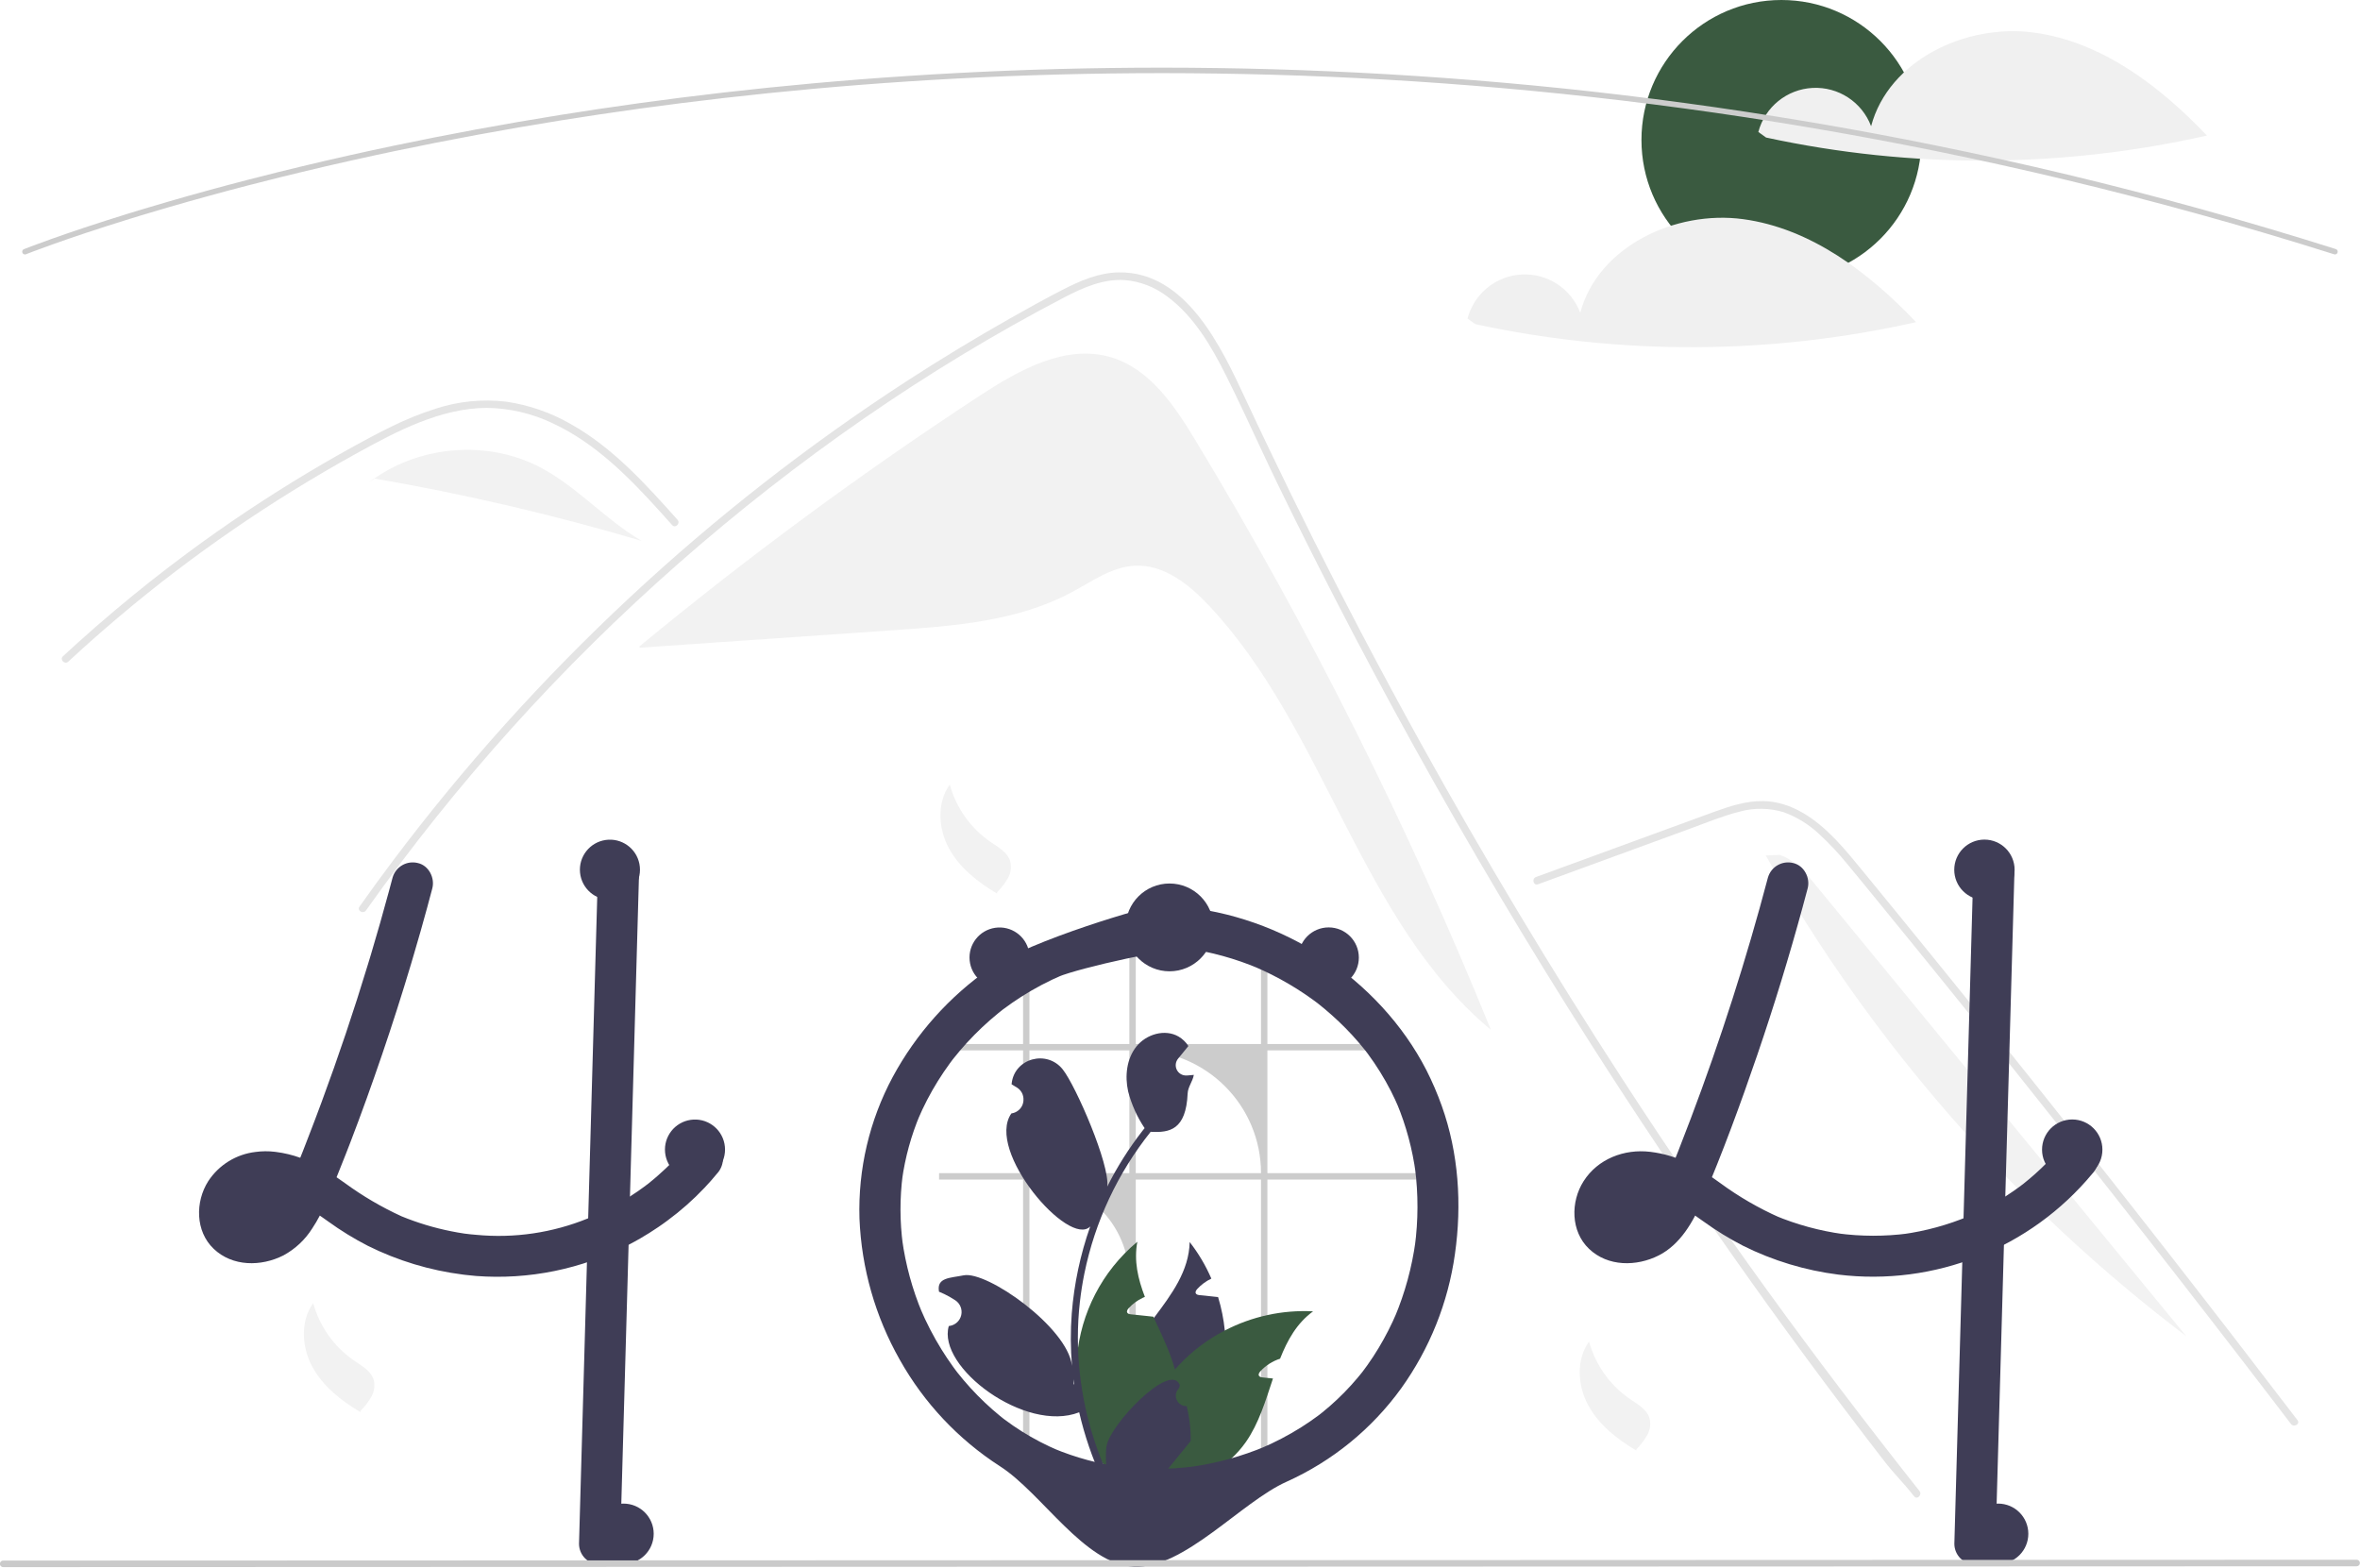
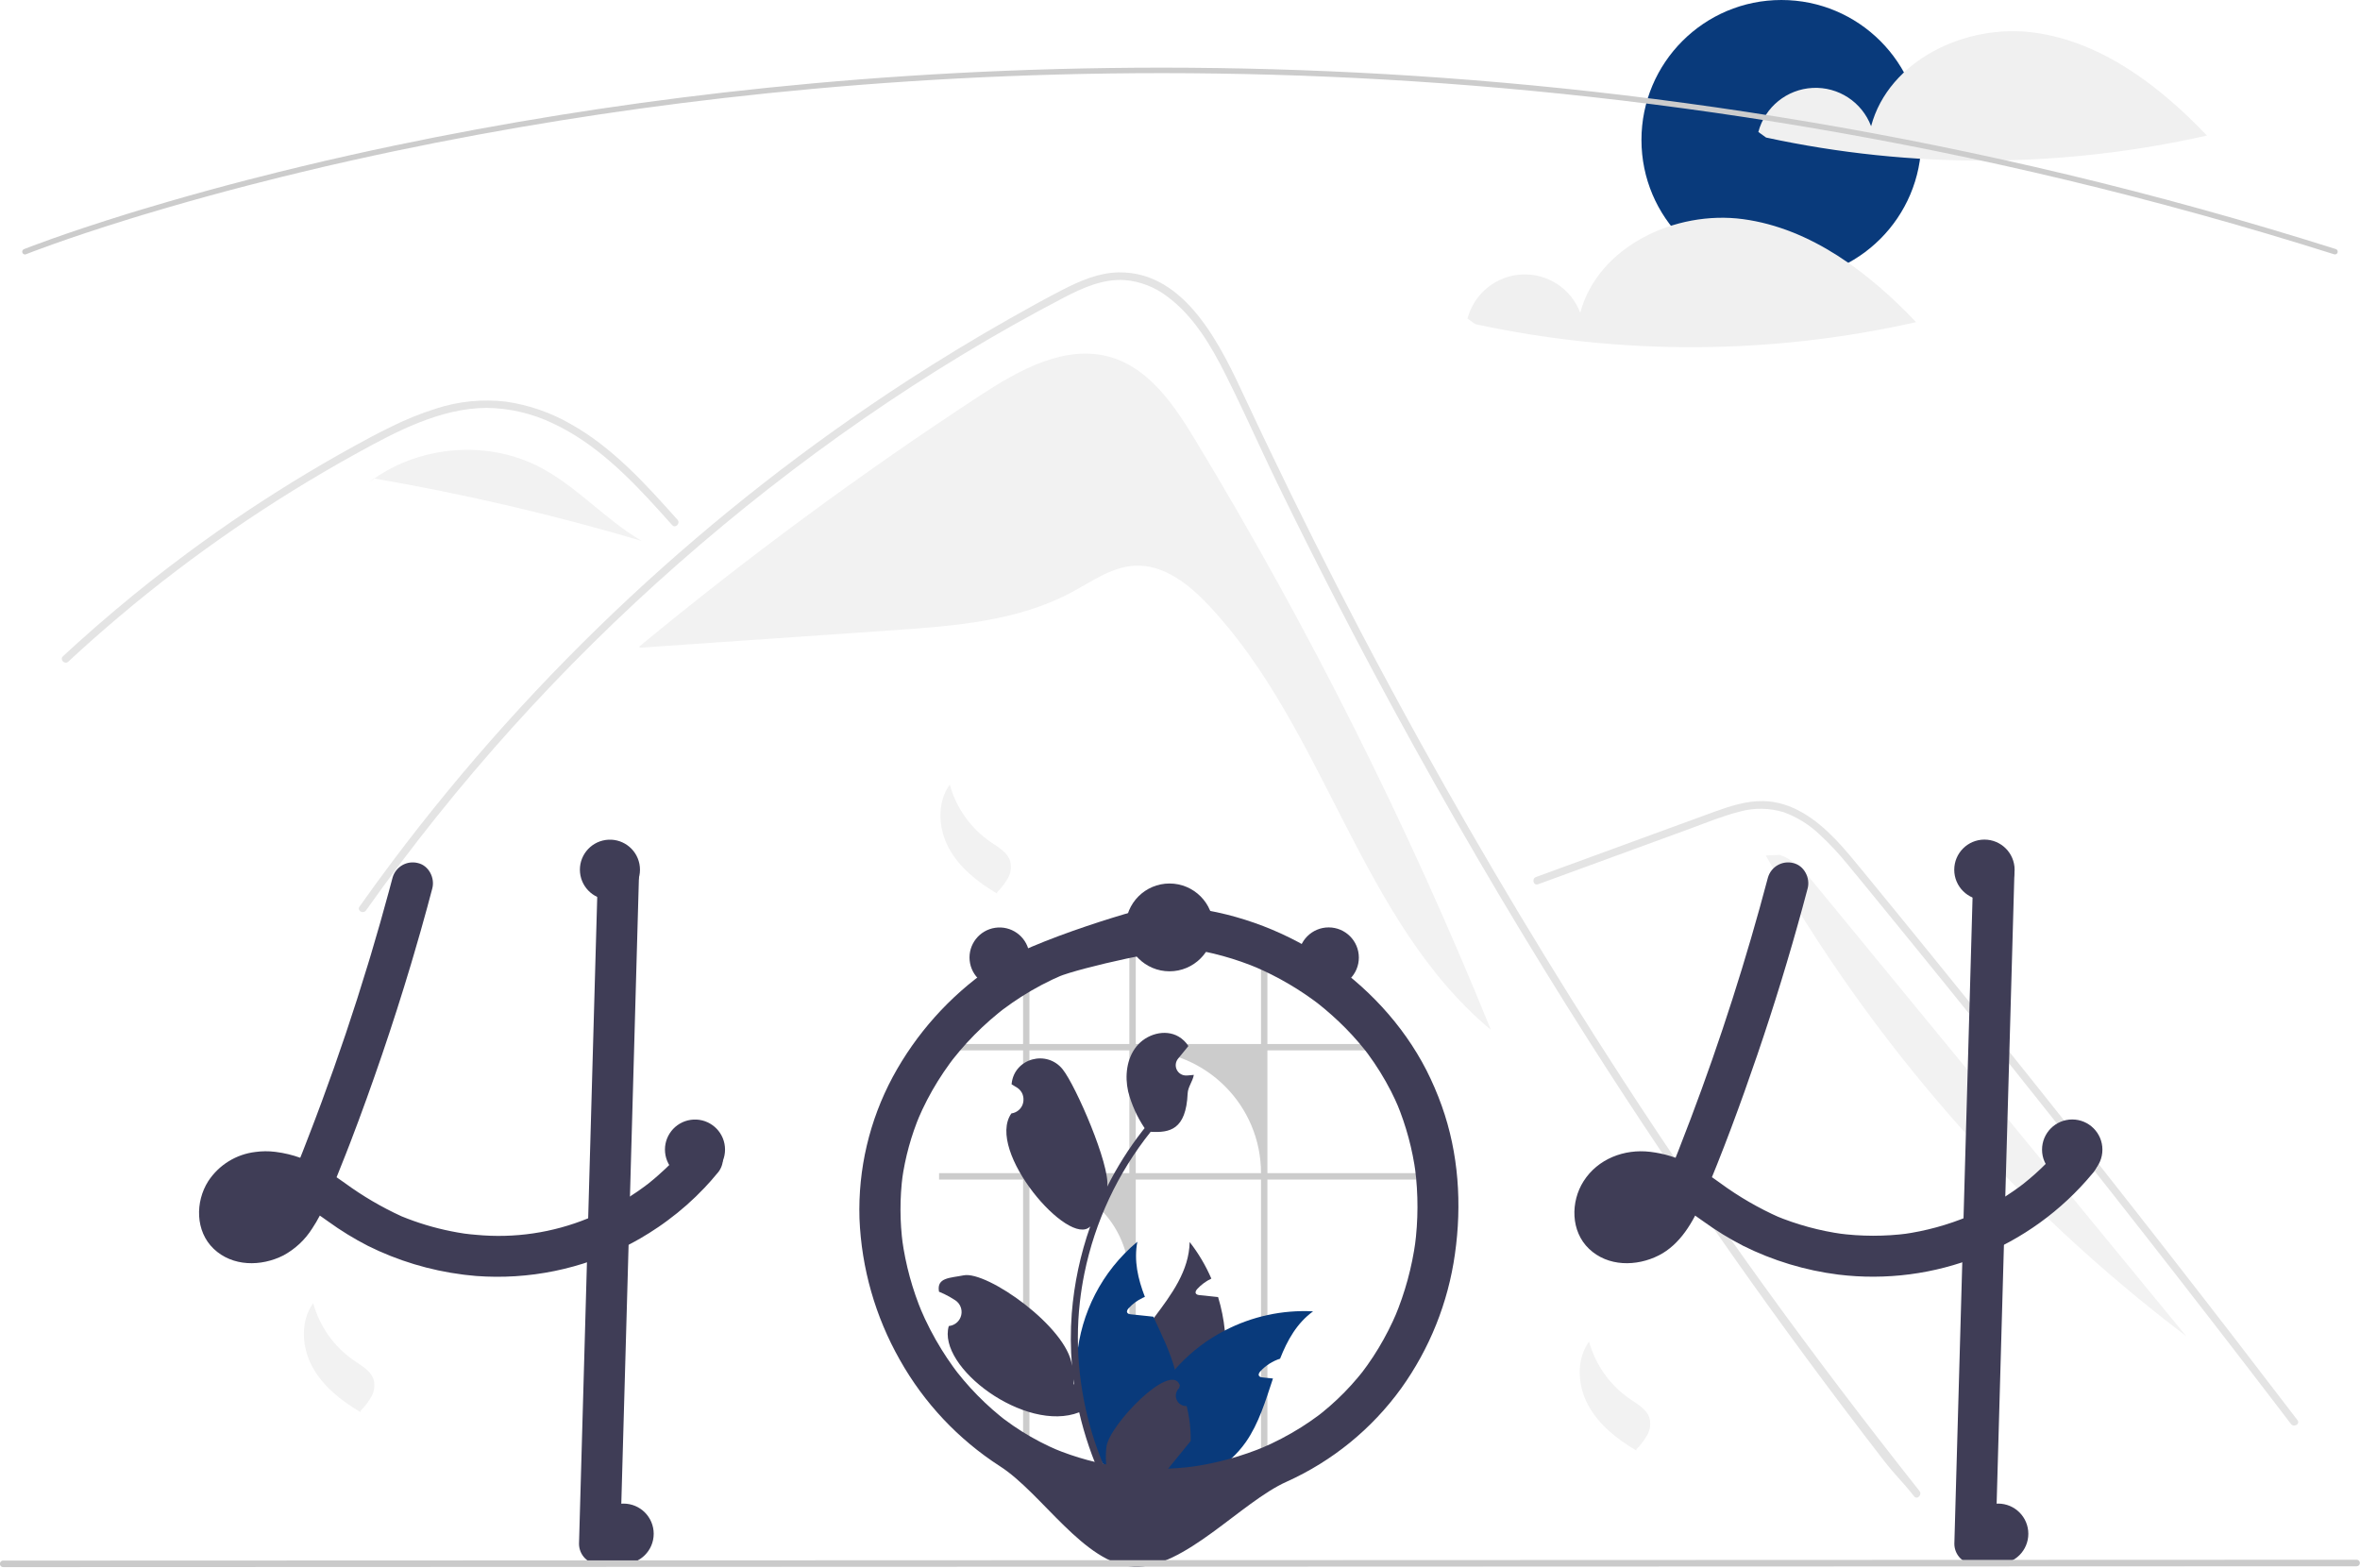
<svg xmlns="http://www.w3.org/2000/svg" width="860.131" height="571.148" viewBox="0 0 860.131 571.148" role="img" artist="Katerina Limpitsouni" source="https://undraw.co/">
  <path d="M605.67,324.953c-7.669-12.684-16.757-26.228-30.99-30.37-16.482-4.796-33.413,4.732-47.775,14.135a1392.157,1392.157,0,0,0-123.893,91.283l.043.492q46.226-3.188,92.451-6.376c22.265-1.535,45.296-3.283,64.972-13.816,7.467-3.997,14.745-9.336,23.206-9.708,10.512-.462,19.677,6.879,26.88,14.549,42.607,45.371,54.937,114.754,102.738,154.616A1516.995,1516.995,0,0,0,605.67,324.953Z" transform="translate(-169.9343 -164.426)" fill="#f2f2f2" />
  <path d="M867.571,709.781c-4.712-5.95-6.637-7.343-11.285-13.348q-56.764-73.416-106.708-151.792-33.924-53.23-64.483-108.504-14.549-26.278-28.3-52.969-10.67-20.695-20.865-41.638c-1.944-3.988-3.832-7.994-5.711-12.009-4.428-9.442-8.773-18.93-13.439-28.244-5.317-10.616-11.789-21.745-21.553-28.877a29.405,29.405,0,0,0-15.319-5.895c-7.948-.513-15.282,2.769-22.176,6.353-50.439,26.301-97.659,59.276-140.37,96.798A730.778,730.778,0,0,0,303.322,496.247c-1.008,1.439-3.392.064-2.374-1.384q6.009-8.498,12.257-16.813A734.817,734.817,0,0,1,500.805,303.064q18.248-11.826,37.183-22.542c6.362-3.603,12.752-7.16,19.251-10.497,6.371-3.273,13.137-6.215,20.416-6.325,24.77-.385,37.595,27.667,46.405,46.542q4.153,8.911,8.406,17.766,16.075,33.621,33.387,66.628,10.685,20.379,21.837,40.52,34.707,62.718,73.779,122.897c34.506,53.143,68.737,100.089,108.046,149.785C870.596,709.213,868.662,711.175,867.571,709.781Z" transform="translate(-169.9343 -164.426)" fill="#e4e4e4" />
  <path d="M414.916,355.804c-1.439-1.604-2.869-3.209-4.318-4.813-11.422-12.633-23.679-25.118-39.364-32.361a57.11,57.11,0,0,0-23.927-5.546c-8.562.028-16.932,2.273-24.843,5.418-3.74,1.494-7.398,3.19-11.001,4.996-4.116,2.072-8.159,4.281-12.183,6.509q-11.331,6.27-22.368,13.091-21.961,13.572-42.546,29.216-10.671,8.113-20.902,16.758-9.516,8.031-18.646,16.492c-1.302,1.201-3.245-.743-1.944-1.943,1.604-1.494,3.227-2.979,4.85-4.446q6.875-6.215,13.971-12.193,12.939-10.918,26.549-20.993,21.163-15.676,43.783-29.225,11.304-6.765,22.918-12.963c2.338-1.247,4.703-2.466,7.096-3.621a113.116,113.116,0,0,1,16.868-6.866,60.006,60.006,0,0,1,25.476-2.503,66.327,66.327,0,0,1,23.505,8.131c15.401,8.608,27.346,21.919,38.97,34.909C418.033,355.171,416.099,357.124,414.916,355.804Z" transform="translate(-169.9343 -164.426)" fill="#e4e4e4" />
  <path d="M730.477,486.711l36.905-13.498,18.323-6.702c5.968-2.183,11.921-4.667,18.09-6.23a28.539,28.539,0,0,1,16.374.209,37.738,37.738,0,0,1,12.771,7.917,103.64,103.64,0,0,1,10.475,11.186c3.989,4.794,7.92,9.639,11.868,14.467q24.441,29.891,48.563,60.041,24.121,30.15,47.92,60.556,23.857,30.48,47.385,61.216,2.882,3.765,5.76,7.534c1.06,1.388,3.449.02,2.375-1.388Q983.582,650.974,959.549,620.184q-24.092-30.864-48.516-61.466-24.424-30.601-49.179-60.937-6.167-7.558-12.354-15.099c-3.48-4.241-6.92-8.527-10.736-12.474-7.005-7.245-15.758-13.648-26.234-13.822-6.16-.102-12.121,1.852-17.844,3.923-6.17,2.232-12.325,4.506-18.486,6.759l-37.163,13.592-9.291,3.398c-1.649.603-.937,3.262.731,2.652Z" transform="translate(-169.9343 -164.426)" fill="#e4e4e4" />
  <path d="M366.377,334.526c-18.754-9.639-42.771-7.751-60.005,4.291a855.847,855.847,0,0,1,97.371,22.726C390.46,353.759,380.07,341.563,366.377,334.526Z" transform="translate(-169.9343 -164.426)" fill="#f2f2f2" />
  <path d="M306.188,338.784l-3.61,2.935c1.221-1.027,2.491-1.99,3.795-2.901C306.311,338.807,306.249,338.795,306.188,338.784Z" transform="translate(-169.9343 -164.426)" fill="#f2f2f2" />
  <path d="M831.549,486.846c-3.633-4.422-7.56-9.052-12.994-10.848l-5.073.2A575.436,575.436,0,0,0,966.749,651.418Q899.149,569.132,831.549,486.846Z" transform="translate(-169.9343 -164.426)" fill="#f2f2f2" />
  <path d="M516.084,450.367A37.481,37.481,0,0,0,531.015,471.325c2.82,1.92,6.157,3.762,7.122,7.035a8.379,8.379,0,0,1-.874,6.15,24.884,24.884,0,0,1-3.861,5.041l-.137.512c-6.998-4.147-13.656-9.393-17.522-16.551s-4.406-16.539.341-23.145" transform="translate(-169.9343 -164.426)" fill="#f2f2f2" />
  <path d="M749.084,653.367A37.481,37.481,0,0,0,764.015,674.325c2.82,1.92,6.157,3.762,7.122,7.035a8.379,8.379,0,0,1-.874,6.15,24.884,24.884,0,0,1-3.861,5.041l-.137.512c-6.998-4.147-13.656-9.393-17.522-16.551s-4.406-16.539.341-23.145" transform="translate(-169.9343 -164.426)" fill="#f2f2f2" />
  <path d="M284.084,639.367A37.481,37.481,0,0,0,299.015,660.325c2.82,1.92,6.157,3.762,7.122,7.035a8.379,8.379,0,0,1-.874,6.15,24.884,24.884,0,0,1-3.861,5.041l-.137.512c-6.998-4.147-13.656-9.393-17.522-16.551s-4.406-16.539.341-23.145" transform="translate(-169.9343 -164.426)" fill="#f2f2f2" />
-   <circle cx="649.249" cy="51" r="51" fill="#3a5a40" />
+   <circle cx="649.249" cy="51" r="51" fill="#093a7b" />
  <path d="M911.219,176.296c-24.717-3.341-52.935,10.019-59.341,34.124a21.597,21.597,0,0,0-41.094,2.109l2.83,2.027a372.275,372.275,0,0,0,160.659-.726C957.079,195.76,935.935,179.637,911.219,176.296Z" transform="translate(-169.9343 -164.426)" fill="#f0f0f0" />
  <path d="M805.219,244.296c-24.717-3.341-52.935,10.019-59.341,34.124a21.597,21.597,0,0,0-41.094,2.109l2.83,2.027a372.275,372.275,0,0,0,160.659-.726C851.079,263.76,829.935,247.637,805.219,244.296Z" transform="translate(-169.9343 -164.426)" fill="#f0f0f0" />
  <path d="M1020.946,257.154a.982.982,0,0,1-.302-.047C756.237,173.489,523.199,184.424,374.264,208.321c-20.269,3.251-40.591,7.006-60.404,11.161-5.058,1.06-10.306,2.195-15.597,3.378-6.319,1.407-12.554,2.856-18.532,4.306q-3.873.917-7.595,1.849c-3.758.928-7.572,1.895-11.66,2.957-4.568,1.178-9.209,2.413-13.797,3.672a.442.442,0,0,1-.051.015l0.0.001c-5.183,1.415-10.338,2.871-15.323,4.325-2.698.779-5.304,1.548-7.799,2.307-.279.077-.526.151-.776.228l-.536.163c-.311.095-.617.188-.924.275l-.02.006 0.0.001-.812.252c-.968.293-1.912.579-2.841.864-24.545,7.566-38.038,12.949-38.171,13.002a1,1,0,1,1-.744-1.856c.134-.053,13.693-5.463,38.328-13.058.932-.286,1.879-.572,2.85-.866l.754-.234c.026-.01.052-.018.078-.025.305-.087.61-.18.919-.273l.537-.163c.268-.081.531-.161.801-.235,2.479-.754,5.093-1.524,7.798-2.307,4.987-1.455,10.147-2.911,15.334-4.328.016-.006.033-.01.049-.015v-.001c4.604-1.263,9.263-2.503,13.845-3.685,4.094-1.063,7.915-2.032,11.68-2.962q3.738-.93,7.609-1.853c5.985-1.451,12.233-2.902,18.563-4.312,5.299-1.184,10.556-2.322,15.622-3.383,19.843-4.162,40.198-7.923,60.497-11.179C523.096,182.415,756.467,171.463,1021.246,255.201a1.0 1,0,0,1-.301,1.953Z" transform="translate(-169.9343 -164.426)" fill="#ccc" />
  <path d="M432.923,584.266a6.729,6.729,0,0,0-1.7-2.67,6.43,6.43,0,0,0-.92-.71c-2.61-1.74-6.51-2.13-8.99,0a5.81,5.81,0,0,0-.69.71q-1.11,1.365-2.28,2.67c-1.28,1.46-2.59,2.87-3.96,4.24-.39.38-.78.77-1.18,1.15-.23.23-.46.45-.69.67-.88.84-1.78,1.65-2.69,2.45-.48.43-.96.85-1.45,1.26-.73.61-1.46,1.22-2.2,1.81-.07.05-.14.1-.21.16-.02.01-.03.03-.05.04-.01,0-.02,0-.03.02a.179.179,0,0,0-.07.05c-.22.15-.37.25-.48.34.04-.02.08-.05.12-.07-.18.14-.37.28-.55.42-1.75,1.29-3.54,2.53-5.37,3.69a99.21,99.21,0,0,1-14.22,7.55c-.33.13-.67.27-1.01.4a85.97,85.97,0,0,1-40.85,6.02q-2.13-.165-4.26-.45c-1.64-.24-3.27-.53-4.89-.86a97.932,97.932,0,0,1-18.02-5.44,118.652,118.652,0,0,1-20.66-12.12c-1-.71-2.01-1.42-3.02-2.11,1.15-2.82,2.28-5.64,3.38-8.48.55-1.37,1.08-2.74,1.6-4.12,4.09-10.63,7.93-21.36,11.61-32.13q5.58-16.365,10.53-32.92.51-1.68.99-3.36,2.595-8.745,4.98-17.53c.15-.57.31-1.13.45-1.7q.69-2.52,1.35-5.04c1-3.79-1.26-8.32-5.24-9.23a7.634,7.634,0,0,0-9.22,5.24c-.43,1.62-.86,3.23-1.3,4.85q-3.165,11.745-6.66,23.41-.51,1.68-1.02,3.36-7.71,25.41-16.93,50.31-1.11,3.015-2.25,6.01c-.37.98-.74,1.96-1.12,2.94-.73,1.93-1.48,3.86-2.23,5.79-.43,1.13-.87,2.26-1.31,3.38-.29.71-.57,1.42-.85,2.12a41.809,41.809,0,0,0-8.81-2.12l-.48-.06a27.397,27.397,0,0,0-7.01.06,23.914,23.914,0,0,0-17.24,10.66c-4.77,7.51-4.71,18.25,1.98,24.63,6.89,6.57,17.32,6.52,25.43,2.41a28.351,28.351,0,0,0,10.52-9.86,50.569,50.569,0,0,0,2.74-4.65c.21.14.42.28.63.43.8.56,1.6,1.13,2.39,1.69a111.738,111.738,0,0,0,14.51,8.91,108.359,108.359,0,0,0,34.62,10.47c.27.03.53.07.8.1,1.33.17,2.67.3,4.01.41a103.782,103.782,0,0,0,55.58-11.36q2.175-1.125,4.31-2.36,3.315-1.92,6.48-4.08c1.15-.78,2.27-1.57,3.38-2.4a101.042,101.042,0,0,0,13.51-11.95q2.355-2.475,4.51-5.11a8.061,8.061,0,0,0,2.2-5.3A7.564,7.564,0,0,0,432.923,584.266Zm-165.59,23.82c.21-.15.42-.31.62-.47C267.893,607.766,267.603,607.936,267.333,608.086Zm3.21-3.23c-.23.26-.44.52-.67.78a23.366,23.366,0,0,1-2.25,2.2c-.11.1-.23.2-.35.29a.01.01,0,0,0-.01.01,3.804,3.804,0,0,0-.42.22q-.645.39-1.32.72a17.005,17.005,0,0,1-2.71.75,16.799,16.799,0,0,1-2.13.02h-.02a14.823,14.823,0,0,1-1.45-.4c-.24-.12-.47-.26-.7-.4-.09-.08-.17-.16-.22-.21a2.44,2.44,0,0,1-.27-.29.01.01,0,0,0-.01-.01c-.11-.2-.23-.4-.34-.6a.031.031,0,0,1-.01-.02c-.08-.25-.15-.51-.21-.77a12.511,12.511,0,0,1,.01-1.37,13.467,13.467,0,0,1,.54-1.88,11.068,11.068,0,0,1,.69-1.26c.02-.04.12-.2.23-.38.01-.01.01-.01.01-.02.15-.17.3-.35.46-.51.27-.3.56-.56.85-.83a18.022,18.022,0,0,1,1.75-1.01,19.481,19.481,0,0,1,2.93-.79,24.989,24.989,0,0,1,4.41.04,30.301,30.301,0,0,1,4.1,1.01,36.945,36.945,0,0,1-2.77,4.54C270.623,604.746,270.583,604.806,270.543,604.856Zm-11.12-3.29a2.18,2.18,0,0,1-.31.39A1.409,1.409,0,0,1,259.423,601.566Z" transform="translate(-169.9343 -164.426)" fill="#3f3d56" />
  <path d="M402.863,482.136q-.135,4.71-.27,9.42-.285,10.455-.59,20.92-.315,11.775-.66,23.54-.165,6.075-.34,12.15-.465,16.365-.92,32.72c-.03,1.13-.07,2.25-.1,3.38q-.225,8.115-.45,16.23-.255,8.805-.5,17.61-.18,6.6-.37,13.21-1.35,47.895-2.7,95.79a7.648,7.648,0,0,1-7.5,7.5,7.561,7.561,0,0,1-7.5-7.5q.75-26.94,1.52-53.88.675-24.36,1.37-48.72.225-8.025.45-16.06.345-12.09.68-24.18c.03-1.13.07-2.25.1-3.38.02-.99.05-1.97.08-2.96q.66-23.475,1.32-46.96.27-9.24.52-18.49.3-10.545.6-21.08c.09-3.09.17-6.17.26-9.26a7.648,7.648,0,0,1,7.5-7.5A7.561,7.561,0,0,1,402.863,482.136Z" transform="translate(-169.9343 -164.426)" fill="#3f3d56" />
  <path d="M814.291,484.217a893.238,893.238,0,0,1-28.161,87.941c-3.007,7.946-6.083,15.877-9.371,23.712l.756-1.792a54.583,54.583,0,0,1-5.59,10.612q-.229.321-.467.636,1.166-1.49.443-.589c-.254.301-.505.602-.768.895a23.664,23.664,0,0,1-2.249,2.203q-.301.258-.612.504l.938-.729c-.109.257-.873.597-1.111.743a18.254,18.254,0,0,1-2.405,1.219l1.792-.756a19.086,19.086,0,0,1-4.231,1.161l1.994-.268a17.021,17.021,0,0,1-4.298.046l1.994.268a14.002,14.002,0,0,1-3.405-.917l1.792.756a12.012,12.012,0,0,1-1.679-.896c-.271-.177-1.105-.809-.015.025,1.133.866.146.074-.088-.156-.194-.192-.37-.4-.56-.595-.882-.905.996,1.557.397.499a18.182,18.182,0,0,1-.878-1.637l.756,1.792a11.925,11.925,0,0,1-.728-2.651l.268,1.994a13.651,13.651,0,0,1-.003-3.405l-.268,1.994a15.964,15.964,0,0,1,.995-3.68l-.756,1.792a16.729,16.729,0,0,1,1.178-2.298,6.729,6.729,0,0,1,.729-1.071c.049.016-1.269,1.513-.569.757.183-.198.354-.406.539-.602.296-.314.614-.601.926-.898,1.045-.994-1.462.966-.257.179a19.049,19.049,0,0,1,2.749-1.499l-1.792.756a20.311,20.311,0,0,1,4.995-1.34l-1.994.268a25.628,25.628,0,0,1,6.461.076l-1.994-.268a33.211,33.211,0,0,1,7.892,2.22l-1.792-.756c5.39,2.314,10.163,5.749,14.928,9.118a111.95,111.95,0,0,0,14.506,8.906,108.388,108.388,0,0,0,34.622,10.474,103.933,103.933,0,0,0,92.586-36.752,8.078,8.078,0,0,0,2.197-5.303,7.632,7.632,0,0,0-2.197-5.303c-2.752-2.526-7.949-3.239-10.607,0a95.636,95.636,0,0,1-8.107,8.727q-2.017,1.914-4.142,3.71-1.214,1.026-2.461,2.011c-.393.311-1.619,1.138.263-.197-.431.306-.845.64-1.271.955a99.269,99.269,0,0,1-20.332,11.565l1.792-.756a96.836,96.836,0,0,1-24.171,6.622l1.994-.268a97.643,97.643,0,0,1-25.754-.038l1.994.268a99.8,99.8,0,0,1-24.857-6.77l1.792.756a116.025,116.025,0,0,1-21.736-12.591,86.877,86.877,0,0,0-11.113-6.994,42.824,42.824,0,0,0-14.438-4.389c-9.439-1.111-19.057,2.566-24.246,10.72-4.776,7.505-4.714,18.244,1.974,24.625,6.888,6.572,17.318,6.517,25.436,2.406,7.817-3.959,12.513-12.185,15.815-19.942,7.431-17.455,14.01-35.314,20.14-53.263q9.097-26.637,16.499-53.813.917-3.366,1.807-6.739c1.001-3.789-1.261-8.32-5.238-9.226a7.633,7.633,0,0,0-9.226,5.238Z" transform="translate(-169.9343 -164.426)" fill="#3f3d56" />
  <path d="M889.124,482.136l-2.7,95.793-2.685,95.294-1.518,53.884a7.565,7.565,0,0,0,7.5,7.5,7.649,7.649,0,0,0,7.5-7.5l2.7-95.793,2.685-95.294,1.518-53.884a7.565,7.565,0,0,0-7.5-7.5,7.649,7.649,0,0,0-7.5,7.5Z" transform="translate(-169.9343 -164.426)" fill="#3f3d56" />
  <path d="M629.526,700.361h2.329V594.319h54.329v-2.323H631.855V547.252H673.81q-.923-1.173-1.899-2.317H631.855V515.382c-.77-.328-1.547-.645-2.329-.944V544.935h-45.652V507.07c-.782.036-1.553.09-2.329.155v37.71h-36.42V516.684c-.782.346-1.553.711-2.317,1.093V544.935h-30.616v2.317h30.616v44.744h-30.616v2.323h30.616V700.361h2.317V594.319a36.413,36.413,0,0,1,36.42,36.42v69.622h2.329V594.319h45.652Zm-84.401-108.365V547.252h36.42v44.744Zm38.749,0V547.252h.914a44.741,44.741,0,0,1,44.738,44.744Z" transform="translate(-169.9343 -164.426)" opacity="0.2" />
  <path d="M615.303,668.566a63.059,63.059,0,0,1-20.05,33.7c-.74.64-1.48,1.26-2.25,1.87q-2.805.255-5.57.52c-1.53.14-3.04.29-4.54.43l-.27.03-.19-1.64-.76-6.64a37.623,37.623,0,0,1-3.3-32.44c2.64-7.12,7.42-13.41,12.12-19.65,6.49-8.62,12.8-17.14,13.03-27.65a60.544,60.544,0,0,1,7.9,13.33,16.432,16.432,0,0,0-5.12,3.77c-.41.45-.82,1.08-.54,1.62.24.46.84.57,1.36.63,1.25.13,2.51.26,3.76.39,1,.11,2,.21,3,.32a63.99,63.99,0,0,1,2.45,12.18A61.189,61.189,0,0,1,615.303,668.566Z" transform="translate(-169.9343 -164.426)" fill="#3f3d56" />
-   <path d="M648.503,642.356c-5.9,4.29-9.35,10.46-12.03,17.26a16.628,16.628,0,0,0-7.17,4.58c-.41.45-.82,1.08-.54,1.62.24.46.84.57,1.36.63,1.25.13,2.51.26,3.76.39-2.68,8.04-5.14,16.36-9.88,23.15a36.989,36.989,0,0,1-12.03,10.91,38.492,38.492,0,0,1-4.02,1.99q-7.62.585-14.95,1.25-2.805.255-5.57.52c-1.53.14-3.04.29-4.54.43q-.015-.825,0-1.65a63.304,63.304,0,0,1,15.25-39.86c.45-.52.91-1.03,1.38-1.54a61.792,61.792,0,0,1,16.81-12.7A62.654,62.654,0,0,1,648.503,642.356Z" transform="translate(-169.9343 -164.426)" fill="#3a5a40" />
-   <path d="M589.163,699.526l-1.15,3.4-.58,1.73c-1.53.14-3.04.29-4.54.43l-.27.03c-1.66.17-3.31.34-4.96.51-.43-.5-.86-1.01-1.28-1.53a62.03,62.03,0,0,1,8.07-87.11c-1.32,6.91.22,13.53,2.75,20.1-.27.11-.53.22-.78.34a16.432,16.432,0,0,0-5.12,3.77c-.41.45-.82,1.08-.54,1.62.24.46.84.57,1.36.63,1.25.13,2.51.26,3.76.39,1,.11,2,.21,3,.32q.705.075,1.41.15c.07.15.13.29.2.44,2.85,6.18,5.92,12.39,7.65,18.83a43.666,43.666,0,0,1,1.02,4.91A37.604,37.604,0,0,1,589.163,699.526Z" transform="translate(-169.9343 -164.426)" fill="#3a5a40" />
+   <path d="M648.503,642.356c-5.9,4.29-9.35,10.46-12.03,17.26a16.628,16.628,0,0,0-7.17,4.58c-.41.45-.82,1.08-.54,1.62.24.46.84.57,1.36.63,1.25.13,2.51.26,3.76.39-2.68,8.04-5.14,16.36-9.88,23.15a36.989,36.989,0,0,1-12.03,10.91,38.492,38.492,0,0,1-4.02,1.99q-7.62.585-14.95,1.25-2.805.255-5.57.52c-1.53.14-3.04.29-4.54.43q-.015-.825,0-1.65a63.304,63.304,0,0,1,15.25-39.86c.45-.52.91-1.03,1.38-1.54a61.792,61.792,0,0,1,16.81-12.7A62.654,62.654,0,0,1,648.503,642.356Z" transform="translate(-169.9343 -164.426)" fill="#093a7b" />
+   <path d="M589.163,699.526l-1.15,3.4-.58,1.73c-1.53.14-3.04.29-4.54.43l-.27.03c-1.66.17-3.31.34-4.96.51-.43-.5-.86-1.01-1.28-1.53a62.03,62.03,0,0,1,8.07-87.11c-1.32,6.91.22,13.53,2.75,20.1-.27.11-.53.22-.78.34a16.432,16.432,0,0,0-5.12,3.77c-.41.45-.82,1.08-.54,1.62.24.46.84.57,1.36.63,1.25.13,2.51.26,3.76.39,1,.11,2,.21,3,.32q.705.075,1.41.15c.07.15.13.29.2.44,2.85,6.18,5.92,12.39,7.65,18.83a43.666,43.666,0,0,1,1.02,4.91A37.604,37.604,0,0,1,589.163,699.526Z" transform="translate(-169.9343 -164.426)" fill="#093a7b" />
  <path d="M689.821,554.487c-8.609-16.792-21.946-30.921-37.632-41.304a114.237,114.237,0,0,0-52.563-18.38q-3.69-.335-7.399-.393c-2.921-.044-46.866,12.632-61.587,22.982a114.295,114.295,0,0,0-35.333,39.527,102.5,102.5,0,0,0-12.126,51.633,113.564,113.564,0,0,0,14.703,51.476,110.475,110.475,0,0,0,36.444,38.746C549.667,708.561,565.074,734.51,583.183,735.426c18.246.923,39.054-23.555,55.695-30.987a104.425,104.425,0,0,0,41.726-34.005,110.25,110.25,0,0,0,19.599-48.948c2.574-18.083,1.374-36.733-4.801-54.016a111.86,111.86,0,0,0-5.58-12.983c-1.78-3.505-6.996-4.796-10.261-2.691a7.68,7.68,0,0,0-2.691,10.261q1.568,3.088,2.915,6.278l-.756-1.792a101.151,101.151,0,0,1,6.876,25.538l-.268-1.994a109.229,109.229,0,0,1-.066,28.683l.268-1.994a109.734,109.734,0,0,1-7.555,27.674l.756-1.792a104.212,104.212,0,0,1-6.672,13.098q-1.923,3.186-4.081,6.222c-.632.888-1.283,1.761-1.939,2.631-.856,1.136,1.167-1.483.282-.369-.151.19-.3.38-.452.569q-.681.852-1.382,1.688a93.613,93.613,0,0,1-10.176,10.384q-1.366,1.192-2.778,2.331c-.469.378-.932.773-1.421,1.125.019-.013,1.58-1.199.656-.511-.29.216-.579.436-.87.652q-2.91,2.156-5.974,4.092a103.485,103.485,0,0,1-14.756,7.713l1.792-.756a109.215,109.215,0,0,1-27.597,7.552l1.994-.268a108.154,108.154,0,0,1-28.589.051l1.994.268a99.835,99.835,0,0,1-25.095-6.784l1.792.756a93.643,93.643,0,0,1-13.416-6.991q-3.174-2-6.184-4.247c-.286-.214-.57-.43-.855-.645-.915-.691.658.51.67.518a19.169,19.169,0,0,1-1.535-1.225q-1.454-1.184-2.861-2.422a101.989,101.989,0,0,1-10.493-10.709q-1.213-1.434-2.374-2.911c-.335-.426-.947-1.29.404.529-.178-.239-.362-.474-.542-.712q-.647-.858-1.276-1.728-2.203-3.048-4.188-6.246a109.29,109.29,0,0,1-7.805-15.108l.756,1.792a106.588,106.588,0,0,1-7.34-26.837l.268,1.994a97.866,97.866,0,0,1-.048-25.636l-.268,1.994A94.673,94.673,0,0,1,505.276,570.55l-.756,1.792a101.557,101.557,0,0,1,7.195-13.856q2.066-3.323,4.378-6.485.525-.718,1.062-1.428c.324-.428,1.215-1.493-.305.388.149-.184.293-.374.439-.56q1.269-1.608,2.6-3.165A107.402,107.402,0,0,1,530.772,536.215q1.474-1.292,2.995-2.529.691-.562,1.391-1.113c.187-.147.376-.291.562-.439-1.997,1.59-.555.433-.102.093q3.134-2.348,6.435-4.461a103.644,103.644,0,0,1,15.387-8.108l-1.792.756c7.76-3.258,42.141-10.949,48.394-10.11l-1.994-.268A106.225,106.225,0,0,1,628.768,517.419l-1.792-.756a110.313,110.313,0,0,1,12.6,6.329q3.043,1.784,5.967,3.763,1.384.937,2.738,1.915.677.489,1.346.989c.248.185.494.373.741.558,1.039.779-1.431-1.128-.342-.267a110.843,110.843,0,0,1,10.368,9.253q2.401,2.445,4.637,5.045,1.147,1.334,2.246,2.708c.364.455,1.605,2.101.084.085.372.493.747.982,1.114,1.479a97.977,97.977,0,0,1,8.392,13.538c1.793,3.498,6.987,4.802,10.261,2.691A7.677,7.677,0,0,0,689.821,554.487Z" transform="translate(-169.9343 -164.426)" fill="#3f3d56" />
  <path d="M602.431,676.882a3.78,3.78,0,0,1-2.739-6.551c.095-.379.164-.651.259-1.03q-.051-.124-.103-.247c-3.48-8.298-25.685,14.833-26.645,22.632a30.029,30.029,0,0,0,.527,10.328A120.392,120.392,0,0,1,562.778,652.01a116.202,116.202,0,0,1,.721-12.963q.597-5.293,1.657-10.511a121.787,121.787,0,0,1,24.151-51.616c6.874.384,12.898-.663,13.48-13.985.103-2.37,1.861-4.422,2.248-6.756-.656.086-1.323.14-1.979.183-.204.011-.42.021-.624.032l-.077.003a3.745,3.745,0,0,1-3.076-6.101q.425-.523.851-1.046c.43-.538.871-1.065,1.302-1.603a1.865,1.865,0,0,0,.14-.161c.495-.613.99-1.216,1.485-1.829a10.829,10.829,0,0,0-3.55-3.432c-4.959-2.905-11.801-.893-15.384,3.593-3.593,4.486-4.271,10.779-3.023,16.384a43.398,43.398,0,0,0,6.003,13.383c-.269.344-.549.678-.818,1.022a122.574,122.574,0,0,0-12.794,20.268c1.016-7.939-11.412-36.608-16.218-42.681-5.773-7.294-17.611-4.111-18.628,5.136q-.015.134-.029.268,1.071.604,2.096,1.282a5.127,5.127,0,0,1-2.067,9.33l-.105.016c-9.556,13.644,21.077,49.155,28.745,41.181a125.11,125.11,0,0,0-6.734,31.693,118.664,118.664,0,0,0,.086,19.16l-.032-.226C558.902,648.154,529.674,627.514,521.139,629.233c-4.917.99-9.76.765-9.013,5.725q.018.119.036.237a34.442,34.442,0,0,1,3.862,1.861q1.071.604,2.096,1.282a5.127,5.127,0,0,1-2.067,9.33l-.105.016c-.075.011-.14.022-.215.032-4.35,14.966,27.907,39.12,47.518,31.435h.011a125.075,125.075,0,0,0,8.402,24.528H601.679c.108-.334.204-.678.301-1.011a34.102,34.102,0,0,1-8.305-.495c2.227-2.733,4.454-5.487,6.681-8.219a1.861,1.861,0,0,0,.14-.161c1.13-1.398,2.27-2.786,3.399-4.185l.001-.002a49.952,49.952,0,0,0-1.464-12.725Zm-34.371-67.613.016-.021-.016.043Zm-6.648,59.932-.258-.581c.011-.42.011-.839,0-1.269,0-.118-.021-.237-.021-.355.097.742.183,1.485.29,2.227Z" transform="translate(-169.9343 -164.426)" fill="#3f3d56" />
  <circle cx="95.249" cy="439" r="11" fill="#3f3d56" />
  <circle cx="227.249" cy="559" r="11" fill="#3f3d56" />
  <circle cx="728.249" cy="559" r="11" fill="#3f3d56" />
  <circle cx="755.249" cy="419" r="11" fill="#3f3d56" />
  <circle cx="723.249" cy="317" r="11" fill="#3f3d56" />
  <path d="M434.183,583.426a10.949,10.949,0,1,1-.21-2.16A10.992,10.992,0,0,1,434.183,583.426Z" transform="translate(-169.9343 -164.426)" fill="#3f3d56" />
  <circle cx="484.249" cy="349" r="11" fill="#3f3d56" />
  <path d="M545.183,513.426a10.949,10.949,0,1,1-.21-2.16A10.992,10.992,0,0,1,545.183,513.426Z" transform="translate(-169.9343 -164.426)" fill="#3f3d56" />
  <path d="M403.183,481.426a10.949,10.949,0,1,1-.21-2.16A10.992,10.992,0,0,1,403.183,481.426Z" transform="translate(-169.9343 -164.426)" fill="#3f3d56" />
  <circle cx="599.249" cy="443" r="11" fill="#3f3d56" />
  <circle cx="426.249" cy="338" r="16" fill="#3f3d56" />
  <path d="M1028.875,735.267l-857.75.307a1.191,1.191,0,1,1,0-2.381l857.75-.307a1.191,1.191,0,0,1,0,2.381Z" transform="translate(-169.9343 -164.426)" fill="#cacaca" />
</svg>
